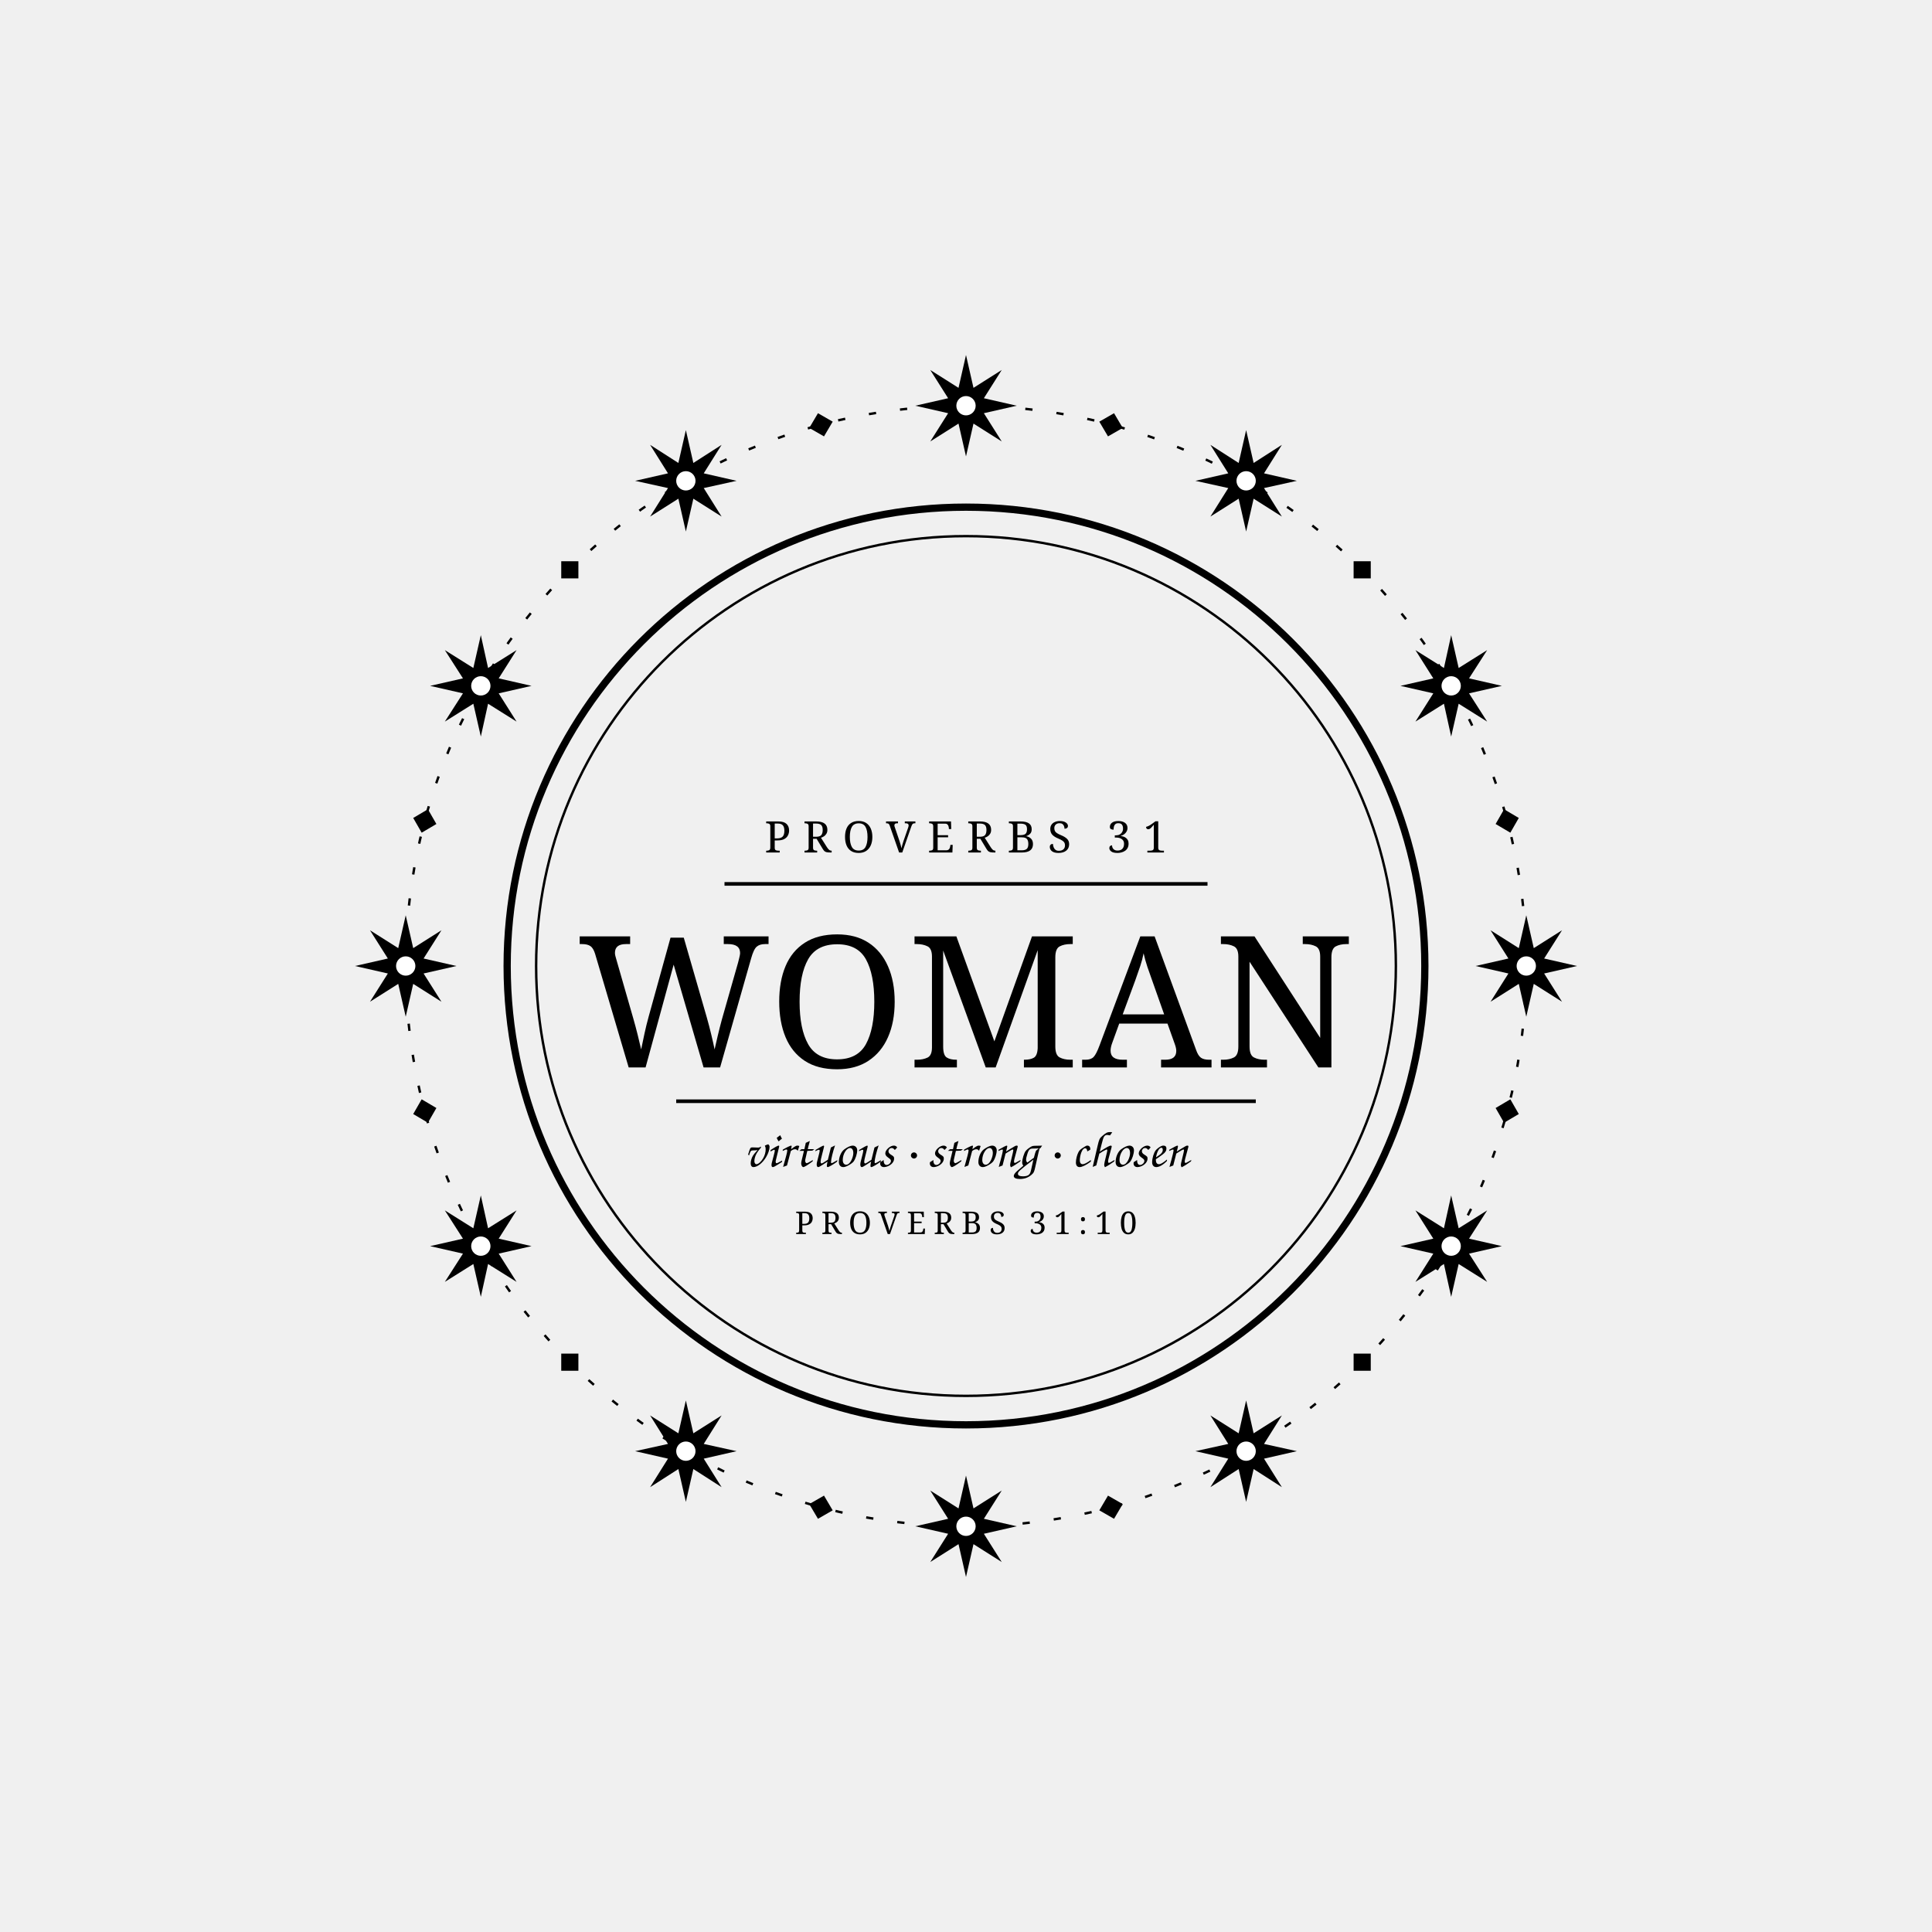
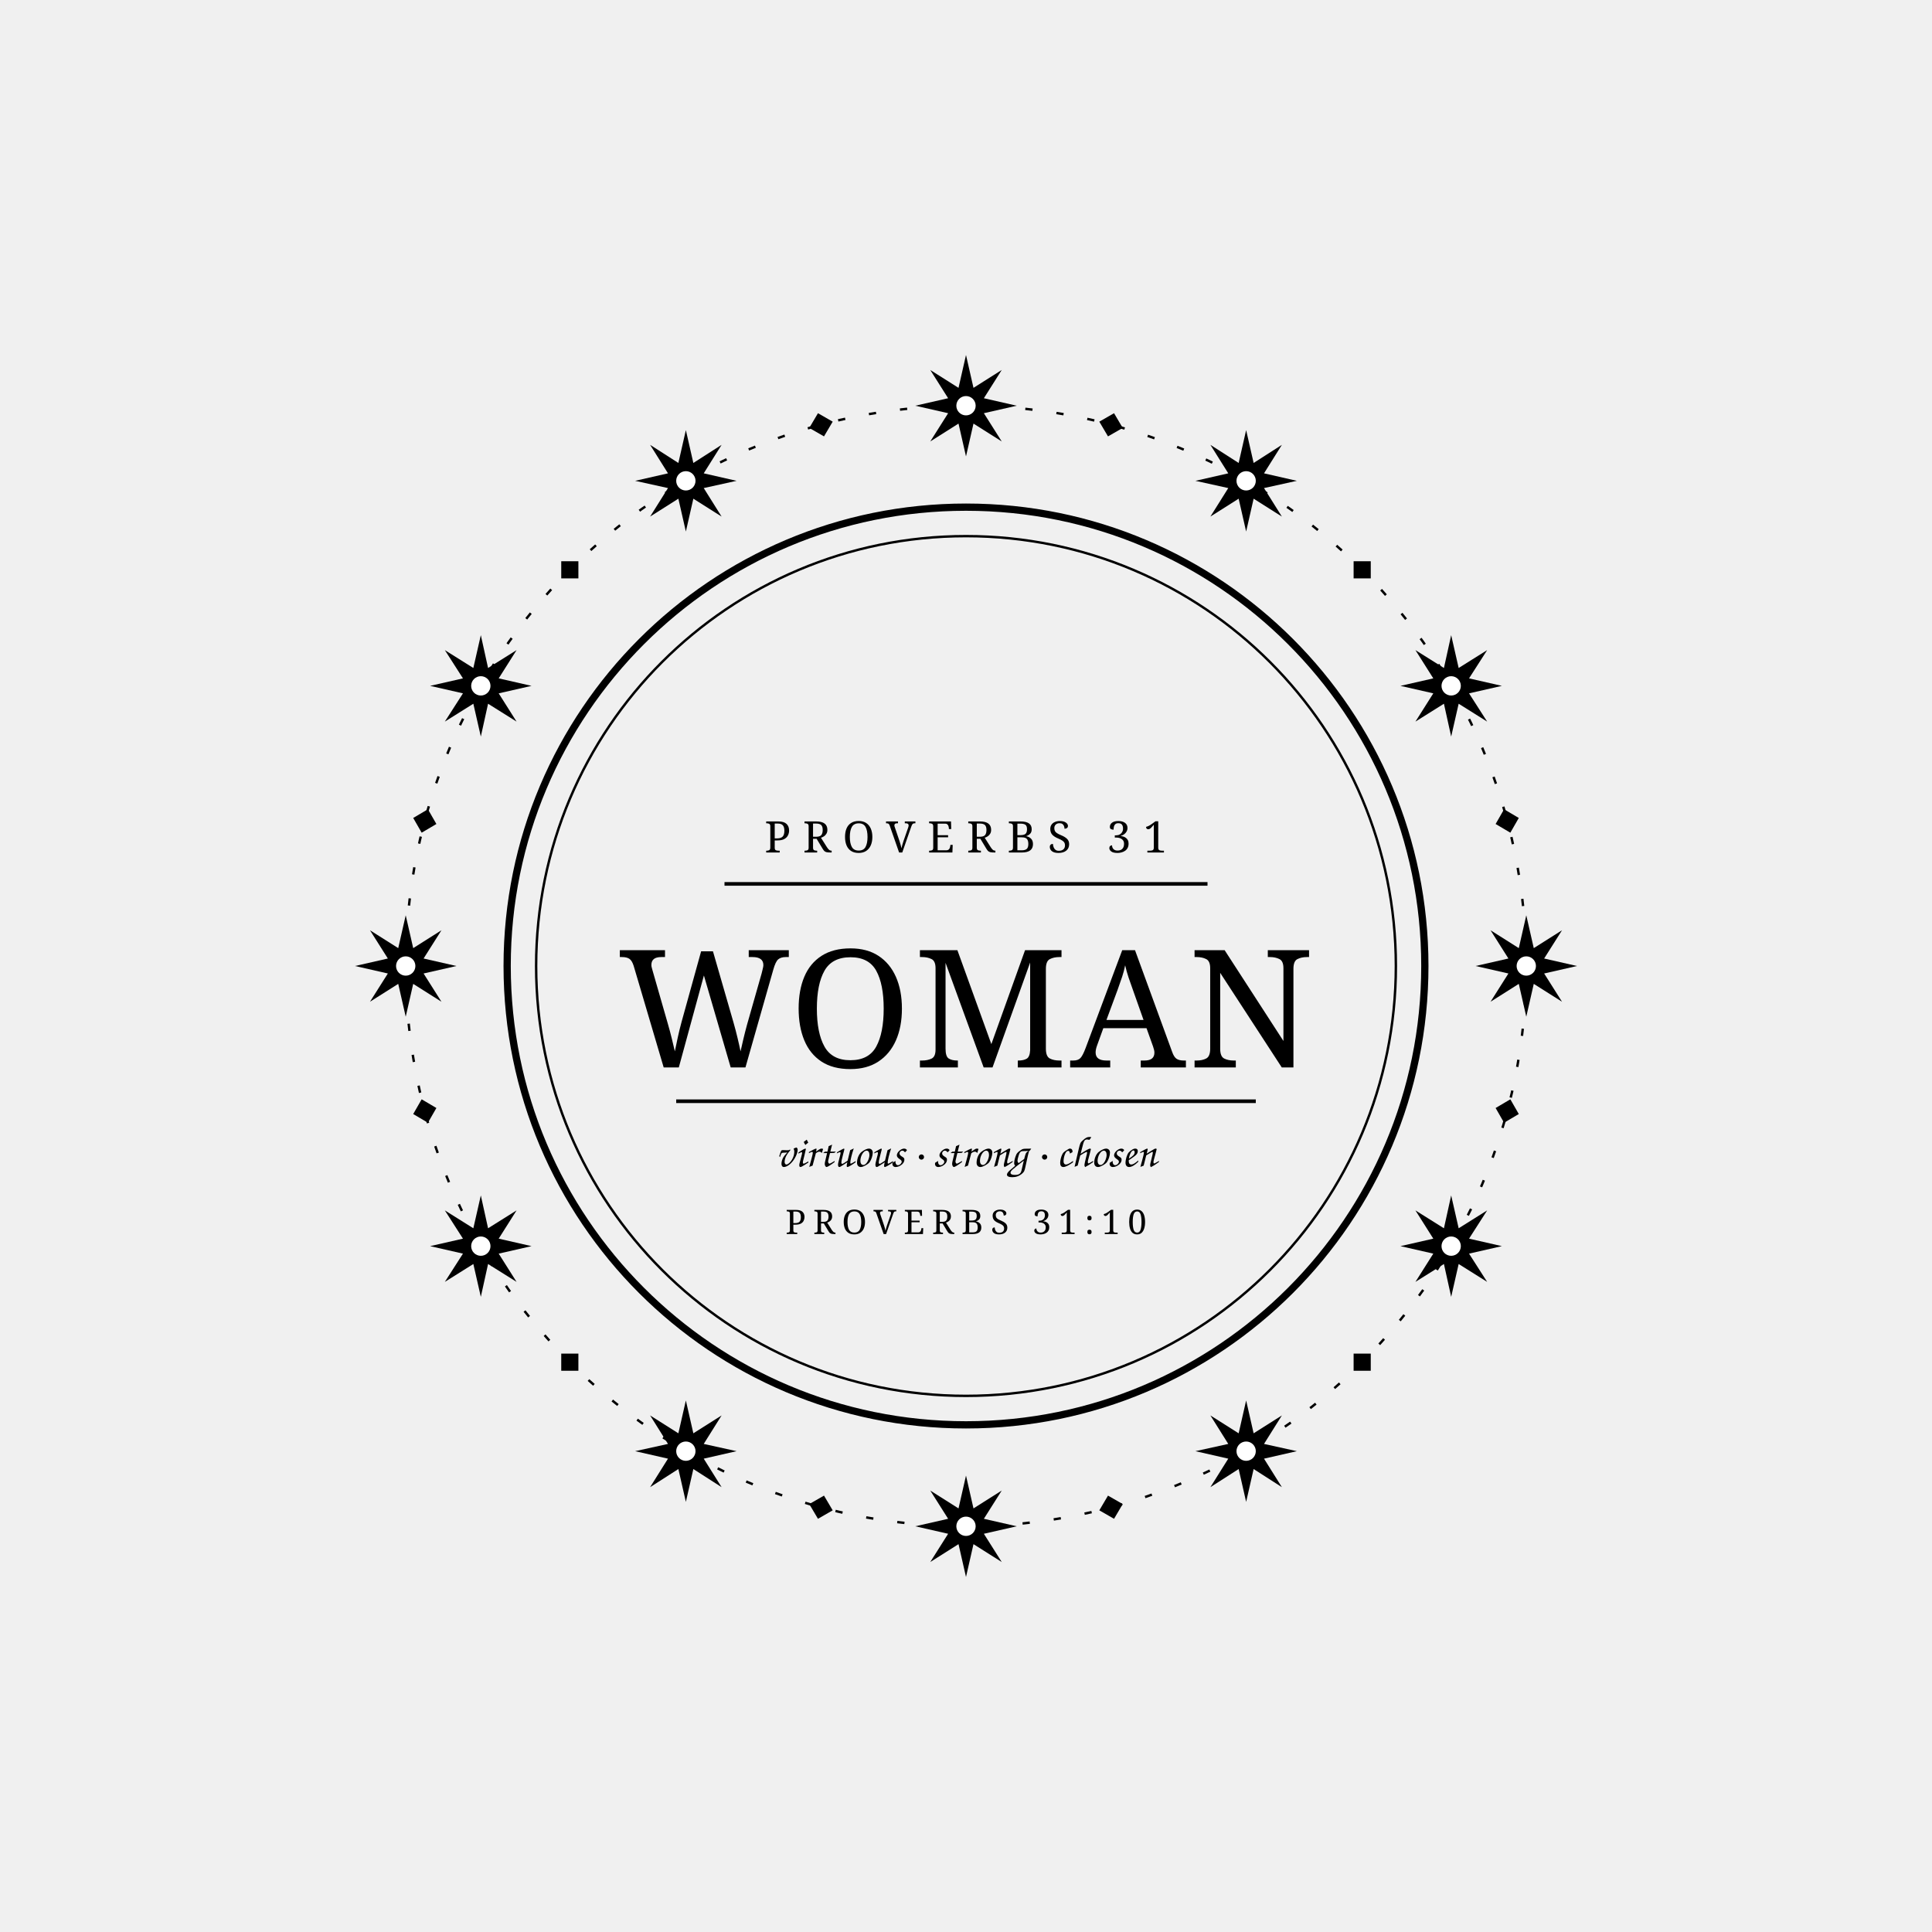
<svg xmlns="http://www.w3.org/2000/svg" viewBox="0 0 800 800" width="800" height="800">
  <rect width="800" height="800" fill="none" />
  <defs>
    <style>
-       @font-face { font-family: 'DancingScript'; src: url('/usr/local/share/fonts/DancingScript-Bold.ttf'); }
-       @font-face { font-family: 'Oswald'; src: url('/usr/local/share/fonts/Oswald-Bold.ttf'); }
-       @font-face { font-family: 'Playfair'; src: url('/usr/local/share/fonts/PlayfairDisplay-Bold.ttf'); }
-       @font-face { font-family: 'PlayfairItalic'; src: url('/usr/local/share/fonts/PlayfairDisplay-Italic.ttf'); }
+       @font-face { font-family: 'GreatVibes'; src: url('/usr/local/share/fonts/GreatVibes-Regular.ttf'); }
+       @font-face { font-family: 'CinzelDec'; src: url('/usr/local/share/fonts/CinzelDecorative-Bold.ttf'); }
+       @font-face { font-family: 'CinzelDecReg'; src: url('/usr/local/share/fonts/CinzelDecorative-Regular.ttf'); }
+       @font-face { font-family: 'Cinzel'; src: url('/usr/local/share/fonts/Cinzel-Regular.ttf'); }
+       @font-face { font-family: 'Cormorant'; src: url('/usr/local/share/fonts/CormorantGaramond-Bold.ttf'); }
+       @font-face { font-family: 'CormorantItalic'; src: url('/usr/local/share/fonts/CormorantGaramond-BoldItalic.ttf'); }
    </style>
  </defs>
  <circle cx="400" cy="400" r="232" fill="none" stroke="black" stroke-width="1" stroke-dasharray="3,10" />
  <polygon points="400.0,147.0 403.1,160.6 414.8,153.2 407.4,164.9 421.0,168.0 407.4,171.1 414.8,182.8 403.1,175.4 400.0,189.0 396.9,175.4 385.2,182.8 392.6,171.1 379.0,168.0 392.6,164.9 385.2,153.2 396.9,160.6" fill="black" />
  <polygon points="516.0,178.1 519.1,191.7 530.8,184.2 523.4,196.0 537.0,199.1 523.4,202.1 530.8,213.9 519.1,206.5 516.0,220.1 512.9,206.5 501.2,213.9 508.6,202.1 495.0,199.1 508.6,196.0 501.2,184.2 512.9,191.7" fill="black" />
  <polygon points="600.9,263.0 604.0,276.6 615.8,269.2 608.3,280.9 621.9,284.0 608.3,287.1 615.8,298.8 604.0,291.4 600.9,305.0 597.9,291.4 586.1,298.8 593.5,287.1 579.9,284.0 593.5,280.9 586.1,269.2 597.9,276.6" fill="black" />
  <polygon points="632.0,379.0 635.1,392.6 646.8,385.2 639.4,396.9 653.0,400.0 639.4,403.1 646.8,414.8 635.1,407.4 632.0,421.0 628.9,407.4 617.2,414.8 624.6,403.1 611.0,400.0 624.6,396.9 617.2,385.2 628.9,392.6" fill="black" />
  <polygon points="600.9,495.0 604.0,508.6 615.8,501.2 608.3,512.9 621.9,516.0 608.3,519.1 615.8,530.8 604.0,523.4 600.9,537.0 597.9,523.4 586.1,530.8 593.5,519.1 579.9,516.0 593.5,512.9 586.1,501.2 597.9,508.6" fill="black" />
  <polygon points="516.0,579.9 519.1,593.5 530.8,586.1 523.4,597.9 537.0,600.9 523.4,604.0 530.8,615.8 519.1,608.3 516.0,621.9 512.9,608.3 501.2,615.8 508.6,604.0 495.0,600.9 508.6,597.9 501.2,586.1 512.9,593.5" fill="black" />
  <polygon points="400.0,611.0 403.1,624.6 414.8,617.2 407.4,628.9 421.0,632.0 407.4,635.1 414.8,646.8 403.1,639.4 400.0,653.0 396.9,639.4 385.2,646.8 392.6,635.1 379.0,632.0 392.6,628.9 385.2,617.2 396.9,624.6" fill="black" />
  <polygon points="284.0,579.9 287.1,593.5 298.8,586.1 291.4,597.9 305.0,600.9 291.4,604.0 298.8,615.8 287.1,608.3 284.0,621.9 280.9,608.3 269.2,615.8 276.6,604.0 263.0,600.9 276.6,597.9 269.2,586.1 280.9,593.5" fill="black" />
  <polygon points="199.1,495.0 202.1,508.6 213.9,501.2 206.5,512.9 220.1,516.0 206.5,519.1 213.9,530.8 202.1,523.4 199.1,537.0 196.0,523.4 184.2,530.8 191.7,519.1 178.1,516.0 191.7,512.9 184.2,501.2 196.0,508.6" fill="black" />
  <polygon points="168.0,379.0 171.1,392.6 182.8,385.2 175.4,396.9 189.0,400.0 175.4,403.1 182.8,414.8 171.1,407.4 168.0,421.0 164.9,407.4 153.2,414.8 160.6,403.1 147.0,400.0 160.6,396.9 153.2,385.2 164.9,392.6" fill="black" />
  <polygon points="199.1,263.0 202.1,276.6 213.9,269.2 206.5,280.9 220.1,284.0 206.5,287.1 213.9,298.8 202.1,291.4 199.1,305.0 196.0,291.4 184.2,298.8 191.7,287.1 178.1,284.0 191.7,280.9 184.2,269.2 196.0,276.6" fill="black" />
  <polygon points="284.0,178.1 287.1,191.7 298.8,184.2 291.4,196.0 305.0,199.1 291.4,202.1 298.8,213.9 287.1,206.5 284.0,220.1 280.9,206.5 269.2,213.9 276.6,202.1 263.0,199.1 276.6,196.0 269.2,184.2 280.9,191.7" fill="black" />
  <circle cx="400.0" cy="168.0" r="4" fill="white" />
  <circle cx="516.0" cy="199.1" r="4" fill="white" />
  <circle cx="600.9" cy="284.0" r="4" fill="white" />
  <circle cx="632.0" cy="400.0" r="4" fill="white" />
  <circle cx="600.9" cy="516.0" r="4" fill="white" />
  <circle cx="516.0" cy="600.9" r="4" fill="white" />
  <circle cx="400.0" cy="632.0" r="4" fill="white" />
  <circle cx="284.0" cy="600.9" r="4" fill="white" />
  <circle cx="199.1" cy="516.0" r="4" fill="white" />
  <circle cx="168.0" cy="400.0" r="4" fill="white" />
  <circle cx="199.1" cy="284.0" r="4" fill="white" />
  <circle cx="284.0" cy="199.1" r="4" fill="white" />
  <polygon points="461.3,171.1 464.9,177.2 458.8,180.7 455.2,174.6" fill="black" />
  <polygon points="567.6,232.4 567.6,239.5 560.5,239.5 560.5,232.4" fill="black" />
  <polygon points="628.9,338.7 625.4,344.8 619.3,341.2 622.8,335.1" fill="black" />
  <polygon points="628.9,461.3 622.8,464.9 619.3,458.8 625.4,455.2" fill="black" />
  <polygon points="567.6,567.6 560.5,567.6 560.5,560.5 567.6,560.5" fill="black" />
  <polygon points="461.3,628.9 455.2,625.4 458.8,619.3 464.9,622.8" fill="black" />
  <polygon points="338.7,628.9 335.1,622.8 341.2,619.3 344.8,625.4" fill="black" />
  <polygon points="232.4,567.6 232.4,560.5 239.5,560.5 239.5,567.6" fill="black" />
  <polygon points="171.1,461.3 174.6,455.2 180.7,458.8 177.2,464.9" fill="black" />
  <polygon points="171.1,338.7 177.2,335.1 180.7,341.2 174.6,344.8" fill="black" />
  <polygon points="232.4,232.4 239.5,232.4 239.5,239.5 232.4,239.5" fill="black" />
  <polygon points="338.7,171.1 344.8,174.6 341.2,180.7 335.1,177.2" fill="black" />
  <circle cx="400" cy="400" r="190" fill="none" stroke="black" stroke-width="3" />
  <circle cx="400" cy="400" r="178" fill="none" stroke="black" stroke-width="1" />
-   <text x="400" y="353" text-anchor="middle" font-family="Playfair, Georgia, serif" font-size="18" fill="black" letter-spacing="5">PROVERBS 31</text>
+   <text x="400" y="353" text-anchor="middle" font-family="Cormorant, serif" font-size="18" fill="black" letter-spacing="5">PROVERBS 31</text>
  <line x1="300" y1="366" x2="500" y2="366" stroke="black" stroke-width="1.5" />
-   <text x="400" y="442" text-anchor="middle" font-family="Oswald, Georgia, serif" font-size="76" fill="black" letter-spacing="1">WOMAN</text>
+   <text x="400" y="442" text-anchor="middle" font-family="CinzelDec, serif" font-size="68" fill="black" letter-spacing="1">WOMAN</text>
  <line x1="280" y1="456" x2="520" y2="456" stroke="black" stroke-width="1.5" />
-   <text x="400" y="483" text-anchor="middle" font-family="DancingScript, cursive" font-size="21" fill="black">virtuous · strong · chosen</text>
-   <text x="400" y="511" text-anchor="middle" font-family="PlayfairItalic, Georgia, serif" font-size="13" fill="black" letter-spacing="3">PROVERBS  31:10</text>
+   <text x="400" y="483" text-anchor="middle" font-family="GreatVibes, cursive" font-size="18" fill="black">virtuous · strong · chosen</text>
+   <text x="400" y="511" text-anchor="middle" font-family="CormorantItalic, serif" font-size="14" fill="black" letter-spacing="3">PROVERBS  31:10</text>
</svg>
